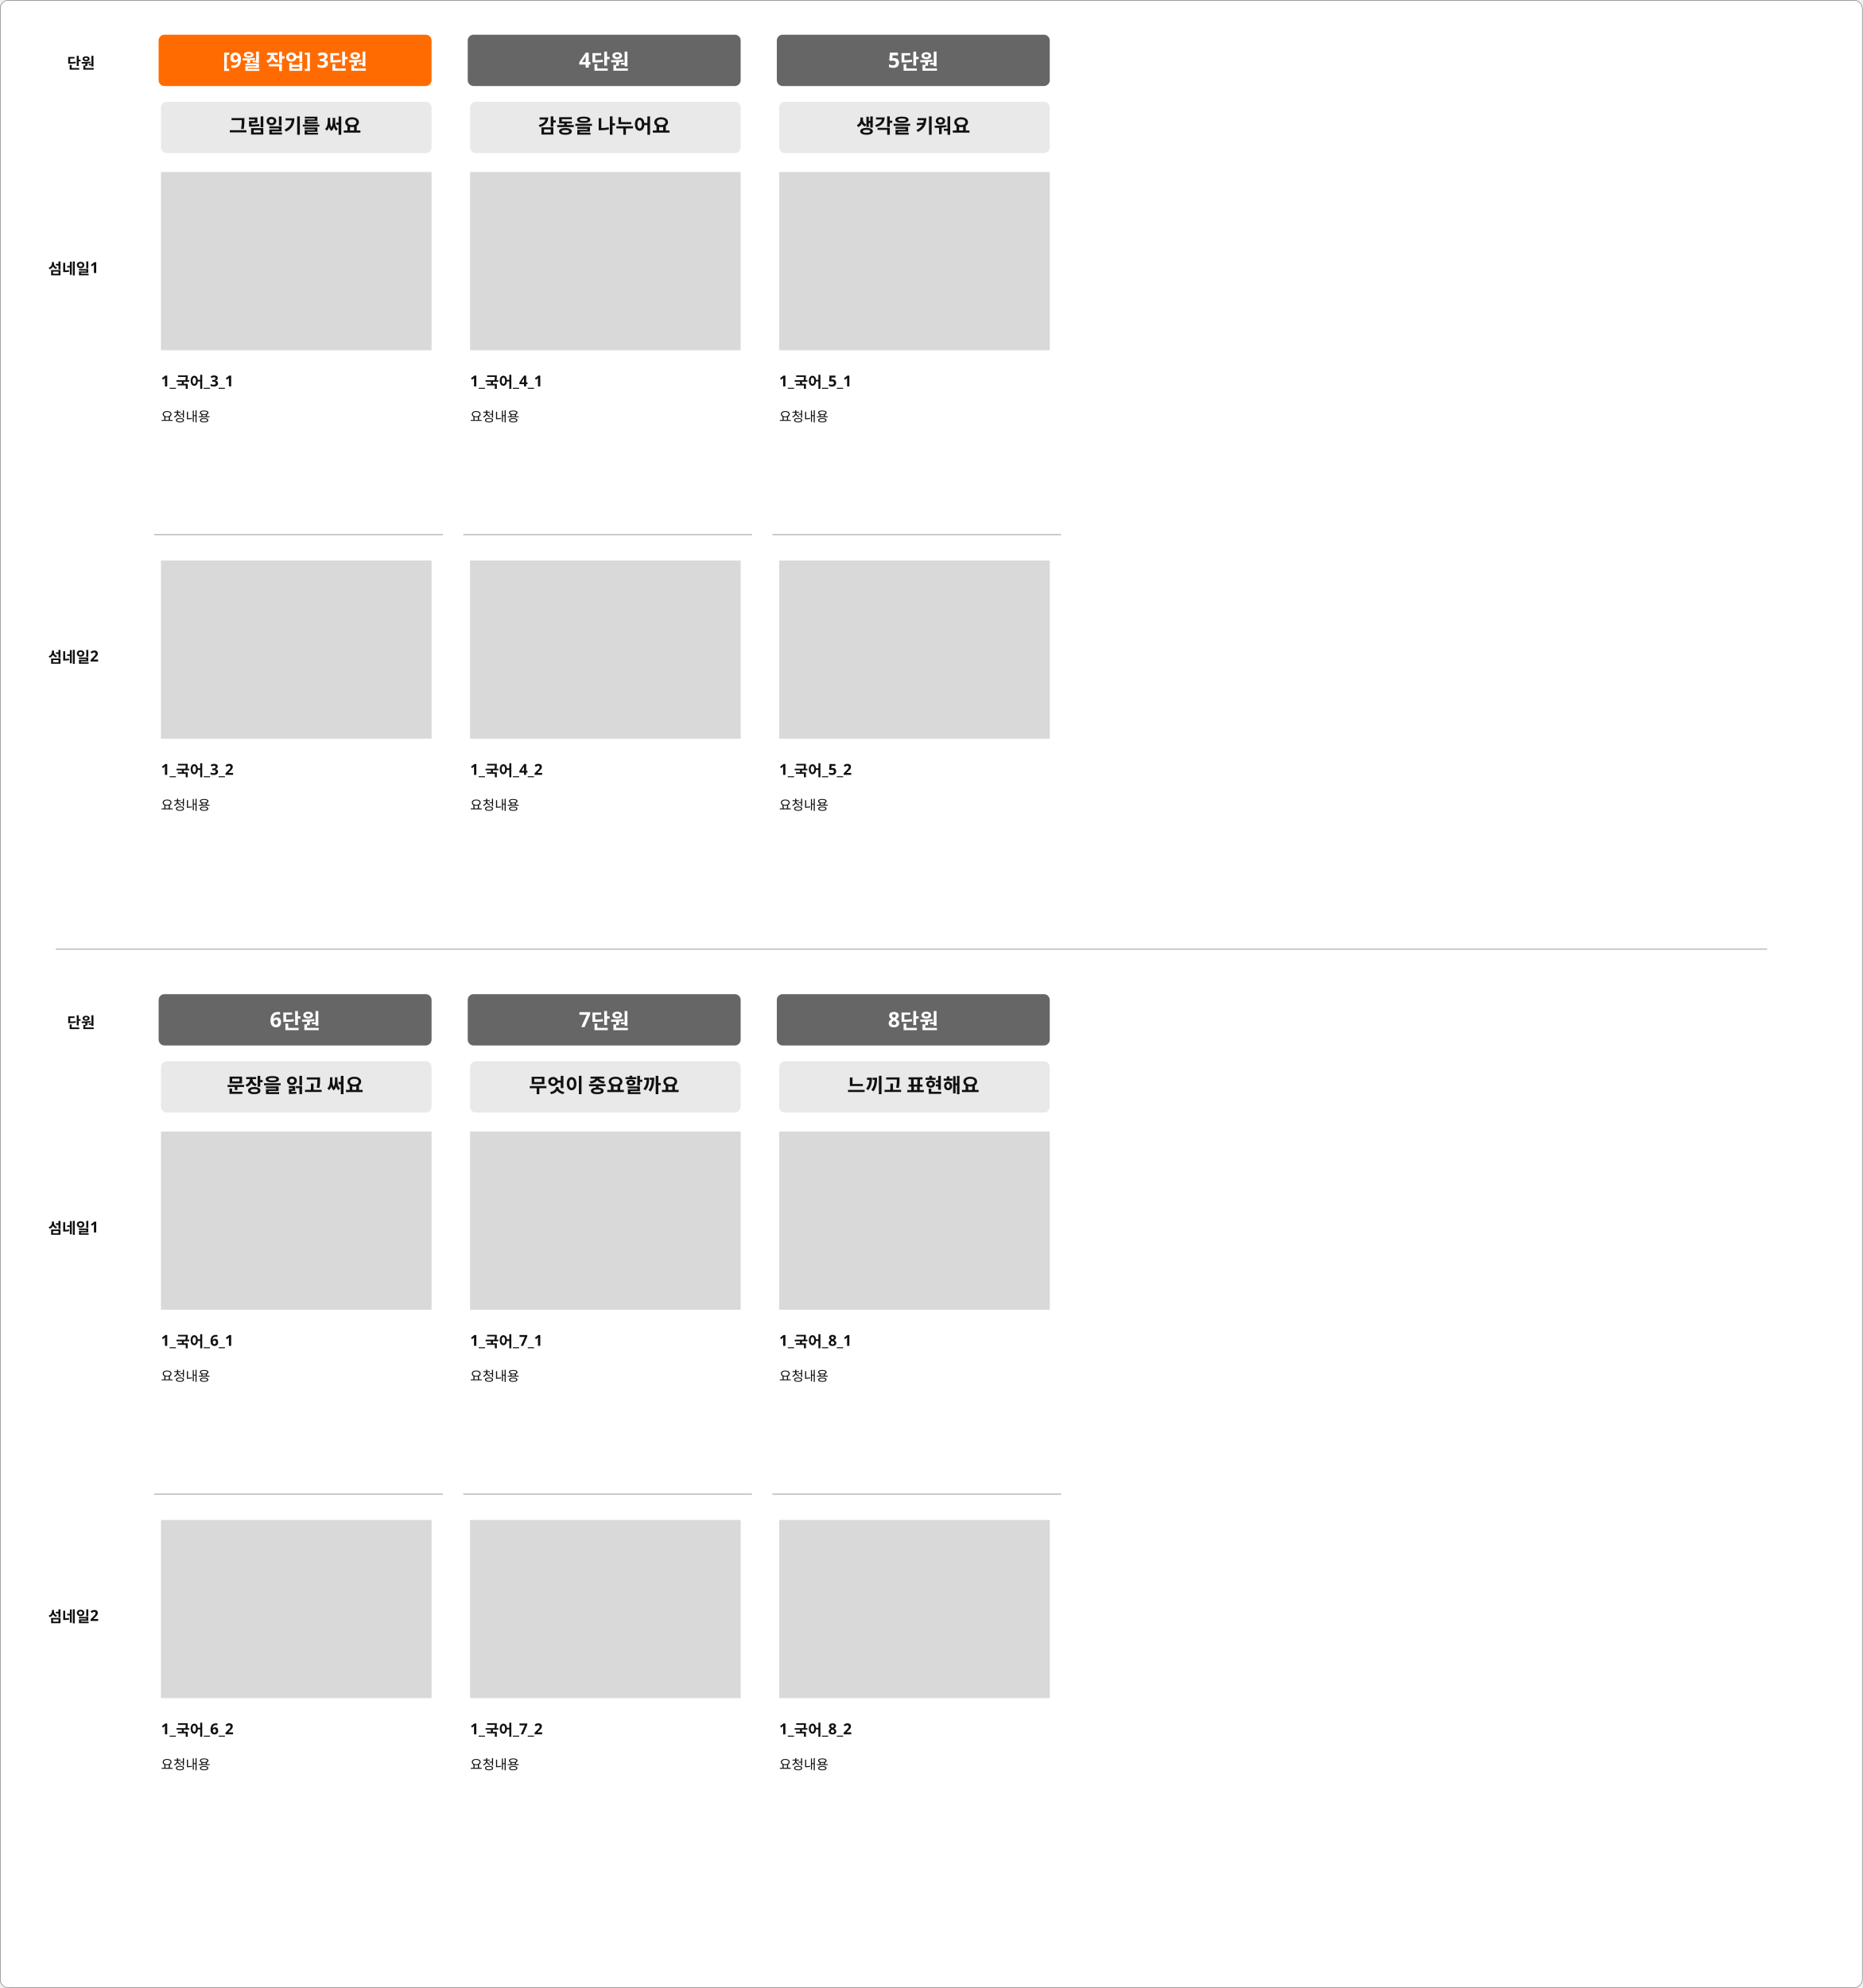
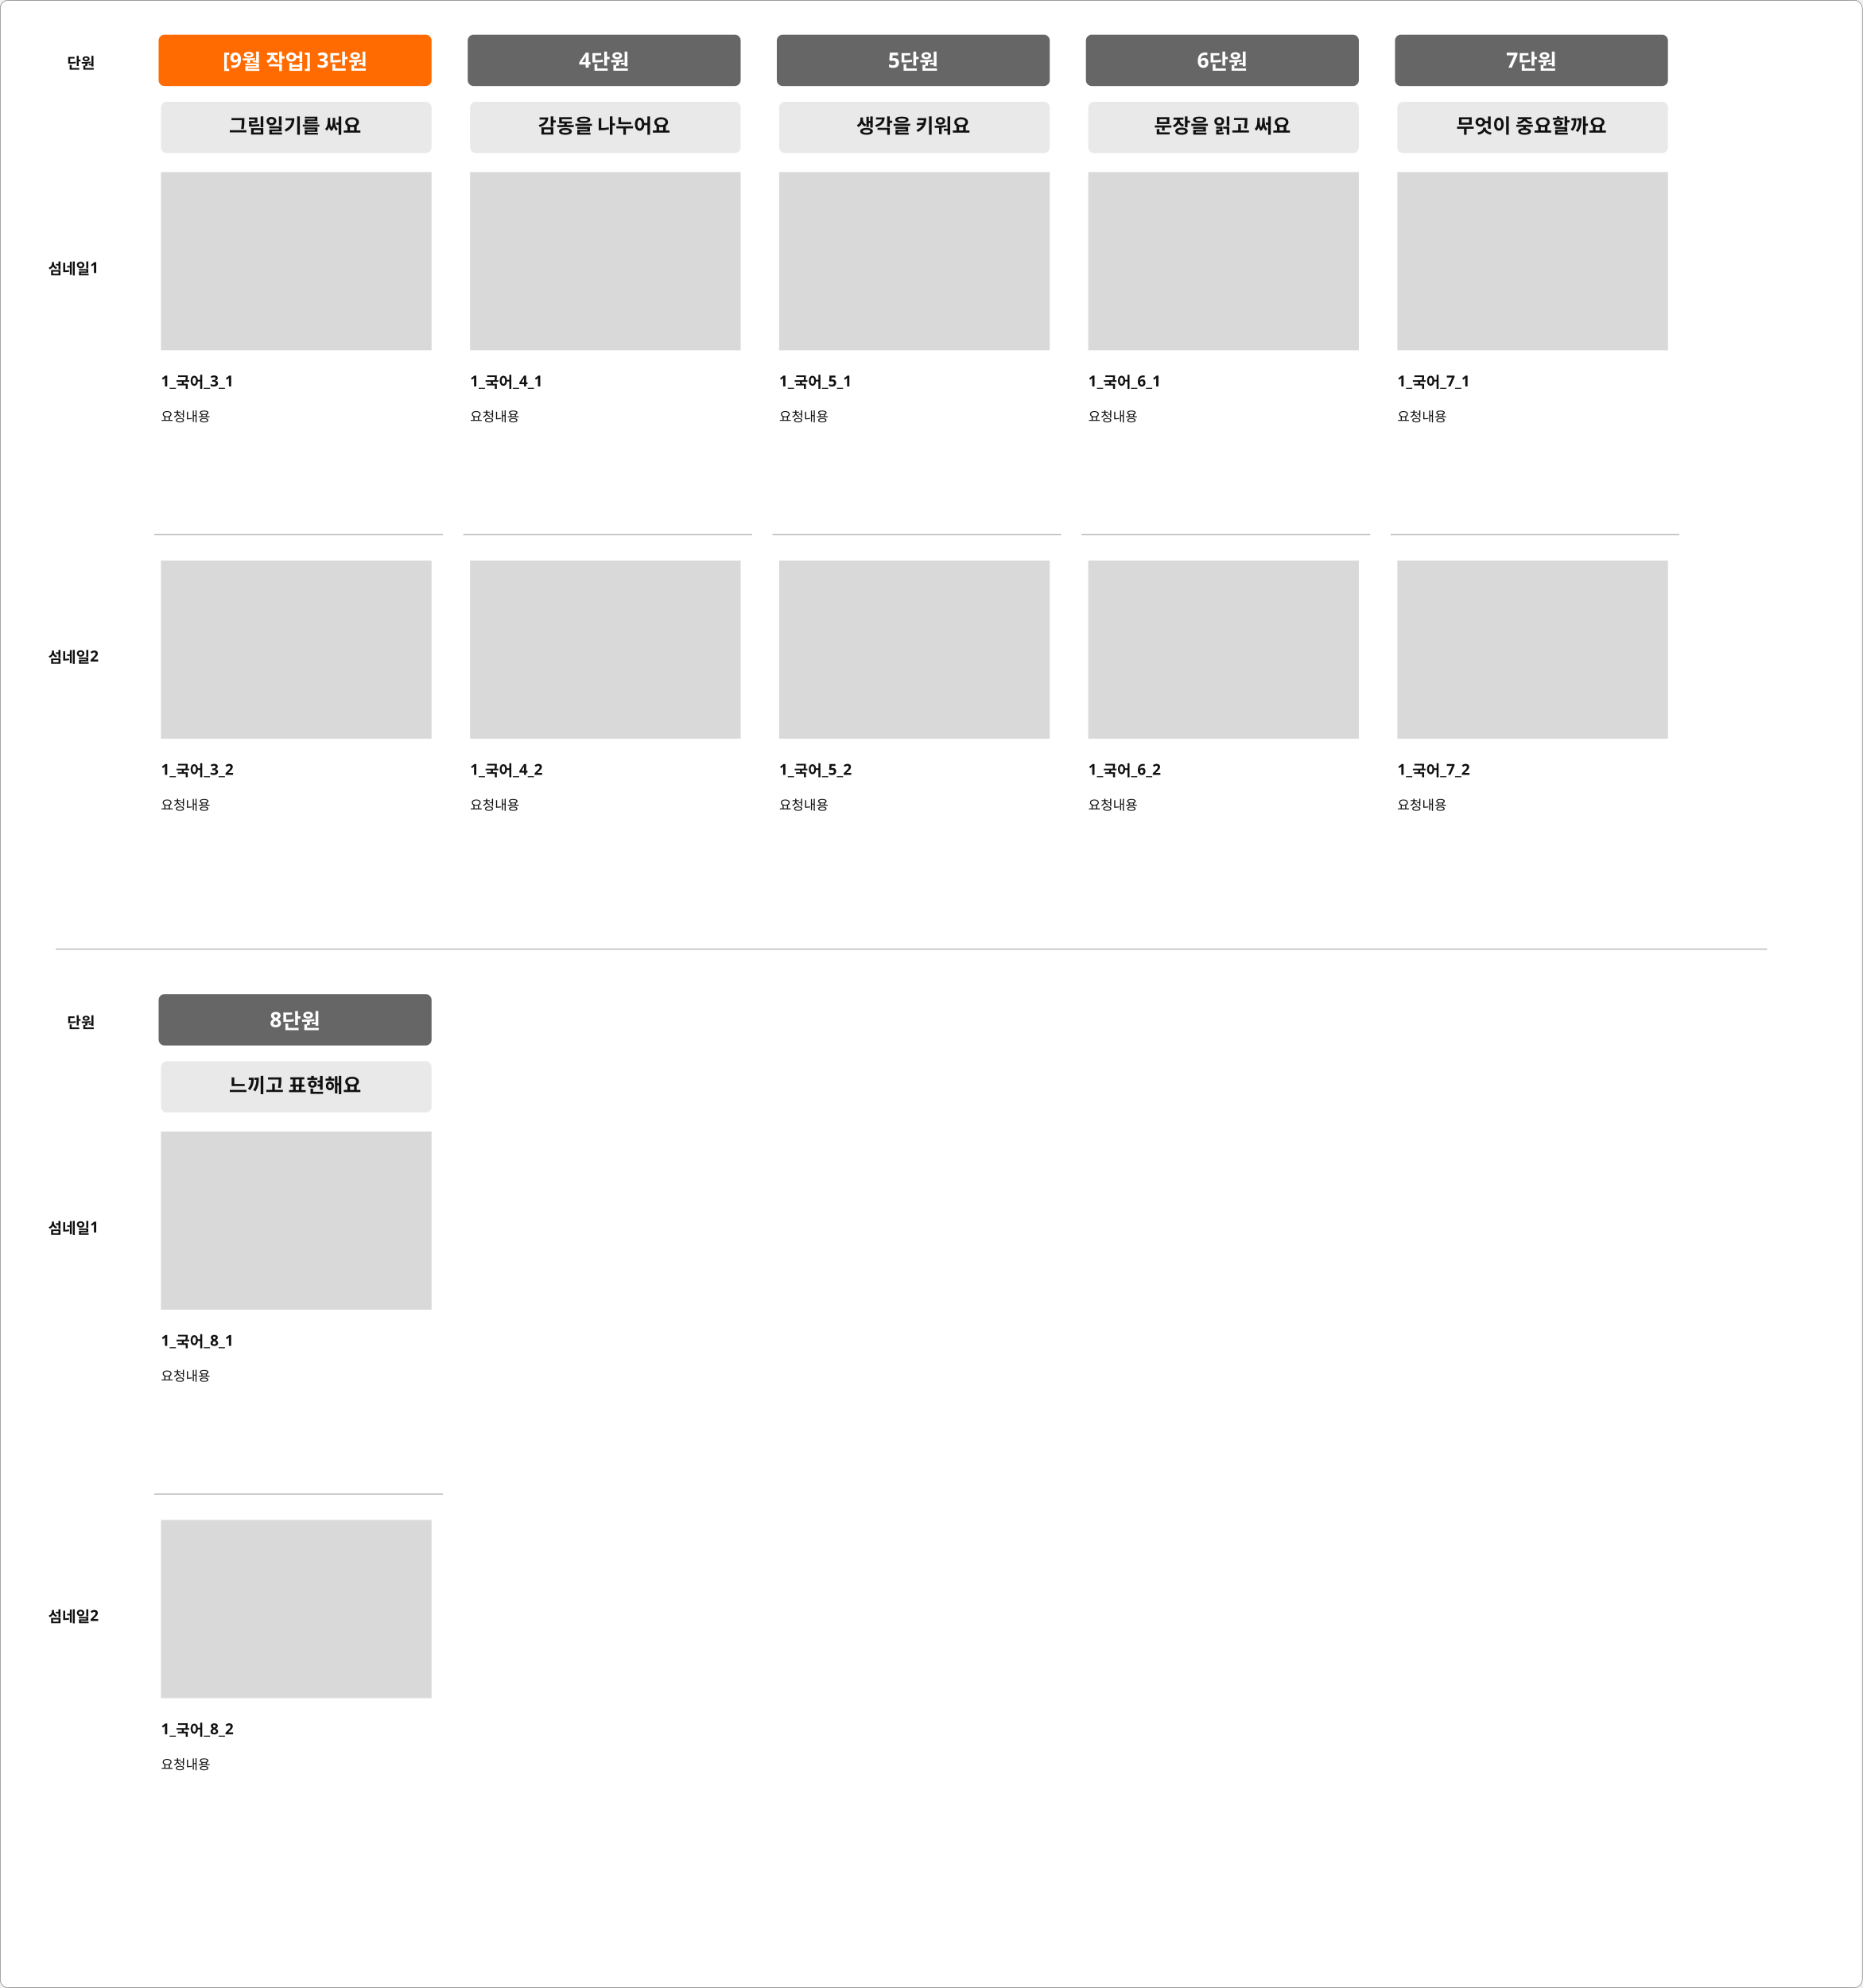
<svg xmlns="http://www.w3.org/2000/svg" width="6387" height="6817" viewBox="0 0 6387 6817" role="img" aria-labelledby="svg-title svg-desc">
  <style>
    text { font-family: 'NanumGothic', sans-serif; fill: #111111; letter-spacing: 0; }
    .unit-title { fill: #ffffff; font-size: 72px; font-weight: 700; }
    .filename { font-size: 52px; font-weight: 700; }
    .reuse-filename { fill: #8f3fab; }
    .request-label { font-size: 46px; font-weight: 400; }
    .row-label { font-size: 52px; font-weight: 700; }
  </style>
  <g id="board" data-name="작업표 배경">
    <rect id="board-background" x="0.5" y="0.5" width="6386" height="6816" rx="29.5" fill="#ffffff" stroke="#111111" />
  </g>
  <g id="labels" data-name="행 라벨">
    <g id="band-1-labels" data-name="1번째 행 라벨">
      <text id="band-1-unit-label" x="230" y="235" class="row-label">단원</text>
      <text id="band-1-thumbnail-1-label" x="165" y="940" class="row-label">섬네일1</text>
      <text id="band-1-thumbnail-2-label" x="165" y="2272" class="row-label">섬네일2</text>
    </g>
    <g id="band-2-labels" data-name="2번째 행 라벨">
      <text id="band-2-unit-label" x="230" y="3525" class="row-label">단원</text>
      <text id="band-2-thumbnail-1-label" x="165" y="4230" class="row-label">섬네일1</text>
      <text id="band-2-thumbnail-2-label" x="165" y="5562" class="row-label">섬네일2</text>
    </g>
  </g>
  <line id="band-1-major-divider" x1="191" y1="3254.5" x2="6060" y2="3254.5" stroke="#b7b7b7" stroke-width="4" />
  <g id="band-1-unit-3" data-name="[9월 작업] 3단원">
    <g id="band-1-unit-3-title" data-name="[9월 작업] 3단원 타이틀">
      <rect id="band-1-unit-3-title-background" x="544" y="119" width="936" height="176" rx="20" fill="#ff6b00" />
      <text id="band-1-unit-3-title-text" x="1012" y="232" text-anchor="middle" class="unit-title">[9월 작업] 3단원</text>
    </g>
    <g id="band-1-unit-3-item-1" data-name="그림일기를 써요">
      <g id="band-1-unit-3-item-1-name-title" data-name="그림일기를 써요 타이틀">
        <rect id="band-1-unit-3-item-1-name-background" x="552" y="349" width="928" height="176" rx="20" fill="#e9e9e9" />
        <text id="band-1-unit-3-item-1-name" x="1012" y="456.04" text-anchor="middle" style="font-size:68px;font-weight:700">
          <tspan id="band-1-unit-3-item-1-name-line-1" x="1012" dy="0">그림일기를 써요</tspan>
        </text>
      </g>
      <g id="band-1-unit-3-item-1-thumbnail-1" data-name="1_국어_3_1">
        <rect id="band-1-unit-3-item-1-thumbnail-1-placeholder" x="552" y="590" width="928" height="611" fill="#d9d9d9" />
        <text id="band-1-unit-3-item-1-thumbnail-1-filename" x="552" y="1325" class="filename">1_국어_3_1</text>
        <text id="band-1-unit-3-item-1-thumbnail-1-request" x="552" y="1445" class="request-label">요청내용</text>
      </g>
      <line id="band-1-unit-3-item-1-divider" x1="529" y1="1833.5" x2="1519" y2="1833.5" stroke="#b7b7b7" stroke-width="4" />
      <g id="band-1-unit-3-item-1-thumbnail-2" data-name="1_국어_3_2">
        <rect id="band-1-unit-3-item-1-thumbnail-2-placeholder" x="552" y="1922" width="928" height="611" fill="#d9d9d9" />
        <text id="band-1-unit-3-item-1-thumbnail-2-filename" x="552" y="2657" class="filename">1_국어_3_2</text>
        <text id="band-1-unit-3-item-1-thumbnail-2-request" x="552" y="2777" class="request-label">요청내용</text>
      </g>
    </g>
  </g>
  <g id="band-1-unit-4" data-name="4단원">
    <g id="band-1-unit-4-title" data-name="4단원 타이틀">
      <rect id="band-1-unit-4-title-background" x="1604" y="119" width="936" height="176" rx="20" fill="#666666" />
      <text id="band-1-unit-4-title-text" x="2072" y="232" text-anchor="middle" class="unit-title">4단원</text>
    </g>
    <g id="band-1-unit-4-item-1" data-name="감동을 나누어요">
      <g id="band-1-unit-4-item-1-name-title" data-name="감동을 나누어요 타이틀">
        <rect id="band-1-unit-4-item-1-name-background" x="1612" y="349" width="928" height="176" rx="20" fill="#e9e9e9" />
        <text id="band-1-unit-4-item-1-name" x="2072" y="456.04" text-anchor="middle" style="font-size:68px;font-weight:700">
          <tspan id="band-1-unit-4-item-1-name-line-1" x="2072" dy="0">감동을 나누어요</tspan>
        </text>
      </g>
      <g id="band-1-unit-4-item-1-thumbnail-1" data-name="1_국어_4_1">
        <rect id="band-1-unit-4-item-1-thumbnail-1-placeholder" x="1612" y="590" width="928" height="611" fill="#d9d9d9" />
        <text id="band-1-unit-4-item-1-thumbnail-1-filename" x="1612" y="1325" class="filename">1_국어_4_1</text>
        <text id="band-1-unit-4-item-1-thumbnail-1-request" x="1612" y="1445" class="request-label">요청내용</text>
      </g>
      <line id="band-1-unit-4-item-1-divider" x1="1589" y1="1833.5" x2="2579" y2="1833.5" stroke="#b7b7b7" stroke-width="4" />
      <g id="band-1-unit-4-item-1-thumbnail-2" data-name="1_국어_4_2">
        <rect id="band-1-unit-4-item-1-thumbnail-2-placeholder" x="1612" y="1922" width="928" height="611" fill="#d9d9d9" />
        <text id="band-1-unit-4-item-1-thumbnail-2-filename" x="1612" y="2657" class="filename">1_국어_4_2</text>
        <text id="band-1-unit-4-item-1-thumbnail-2-request" x="1612" y="2777" class="request-label">요청내용</text>
      </g>
    </g>
  </g>
  <g id="band-1-unit-5" data-name="5단원">
    <g id="band-1-unit-5-title" data-name="5단원 타이틀">
      <rect id="band-1-unit-5-title-background" x="2664" y="119" width="936" height="176" rx="20" fill="#666666" />
      <text id="band-1-unit-5-title-text" x="3132" y="232" text-anchor="middle" class="unit-title">5단원</text>
    </g>
    <g id="band-1-unit-5-item-1" data-name="생각을 키워요">
      <g id="band-1-unit-5-item-1-name-title" data-name="생각을 키워요 타이틀">
        <rect id="band-1-unit-5-item-1-name-background" x="2672" y="349" width="928" height="176" rx="20" fill="#e9e9e9" />
        <text id="band-1-unit-5-item-1-name" x="3132" y="456.04" text-anchor="middle" style="font-size:68px;font-weight:700">
          <tspan id="band-1-unit-5-item-1-name-line-1" x="3132" dy="0">생각을 키워요</tspan>
        </text>
      </g>
      <g id="band-1-unit-5-item-1-thumbnail-1" data-name="1_국어_5_1">
        <rect id="band-1-unit-5-item-1-thumbnail-1-placeholder" x="2672" y="590" width="928" height="611" fill="#d9d9d9" />
        <text id="band-1-unit-5-item-1-thumbnail-1-filename" x="2672" y="1325" class="filename">1_국어_5_1</text>
        <text id="band-1-unit-5-item-1-thumbnail-1-request" x="2672" y="1445" class="request-label">요청내용</text>
      </g>
      <line id="band-1-unit-5-item-1-divider" x1="2649" y1="1833.5" x2="3639" y2="1833.5" stroke="#b7b7b7" stroke-width="4" />
      <g id="band-1-unit-5-item-1-thumbnail-2" data-name="1_국어_5_2">
        <rect id="band-1-unit-5-item-1-thumbnail-2-placeholder" x="2672" y="1922" width="928" height="611" fill="#d9d9d9" />
        <text id="band-1-unit-5-item-1-thumbnail-2-filename" x="2672" y="2657" class="filename">1_국어_5_2</text>
        <text id="band-1-unit-5-item-1-thumbnail-2-request" x="2672" y="2777" class="request-label">요청내용</text>
      </g>
    </g>
  </g>
-   <g id="band-2-unit-6" data-name="6단원">
-     <g id="band-2-unit-6-title" data-name="6단원 타이틀">
-       <rect id="band-2-unit-6-title-background" x="544" y="3409" width="936" height="176" rx="20" fill="#666666" />
-       <text id="band-2-unit-6-title-text" x="1012" y="3522" text-anchor="middle" class="unit-title">6단원</text>
+   <g id="band-1-unit-6" data-name="6단원">
+     <g id="band-1-unit-6-title" data-name="6단원 타이틀">
+       <rect id="band-1-unit-6-title-background" x="3724" y="119" width="936" height="176" rx="20" fill="#666666" />
+       <text id="band-1-unit-6-title-text" x="4192" y="232" text-anchor="middle" class="unit-title">6단원</text>
    </g>
-     <g id="band-2-unit-6-item-1" data-name="문장을 읽고 써요">
-       <g id="band-2-unit-6-item-1-name-title" data-name="문장을 읽고 써요 타이틀">
-         <rect id="band-2-unit-6-item-1-name-background" x="552" y="3639" width="928" height="176" rx="20" fill="#e9e9e9" />
-         <text id="band-2-unit-6-item-1-name" x="1012" y="3746.04" text-anchor="middle" style="font-size:68px;font-weight:700">
-           <tspan id="band-2-unit-6-item-1-name-line-1" x="1012" dy="0">문장을 읽고 써요</tspan>
+     <g id="band-1-unit-6-item-1" data-name="문장을 읽고 써요">
+       <g id="band-1-unit-6-item-1-name-title" data-name="문장을 읽고 써요 타이틀">
+         <rect id="band-1-unit-6-item-1-name-background" x="3732" y="349" width="928" height="176" rx="20" fill="#e9e9e9" />
+         <text id="band-1-unit-6-item-1-name" x="4192" y="456.04" text-anchor="middle" style="font-size:68px;font-weight:700">
+           <tspan id="band-1-unit-6-item-1-name-line-1" x="4192" dy="0">문장을 읽고 써요</tspan>
        </text>
      </g>
-       <g id="band-2-unit-6-item-1-thumbnail-1" data-name="1_국어_6_1">
-         <rect id="band-2-unit-6-item-1-thumbnail-1-placeholder" x="552" y="3880" width="928" height="611" fill="#d9d9d9" />
-         <text id="band-2-unit-6-item-1-thumbnail-1-filename" x="552" y="4615" class="filename">1_국어_6_1</text>
-         <text id="band-2-unit-6-item-1-thumbnail-1-request" x="552" y="4735" class="request-label">요청내용</text>
+       <g id="band-1-unit-6-item-1-thumbnail-1" data-name="1_국어_6_1">
+         <rect id="band-1-unit-6-item-1-thumbnail-1-placeholder" x="3732" y="590" width="928" height="611" fill="#d9d9d9" />
+         <text id="band-1-unit-6-item-1-thumbnail-1-filename" x="3732" y="1325" class="filename">1_국어_6_1</text>
+         <text id="band-1-unit-6-item-1-thumbnail-1-request" x="3732" y="1445" class="request-label">요청내용</text>
      </g>
-       <line id="band-2-unit-6-item-1-divider" x1="529" y1="5123.5" x2="1519" y2="5123.5" stroke="#b7b7b7" stroke-width="4" />
-       <g id="band-2-unit-6-item-1-thumbnail-2" data-name="1_국어_6_2">
-         <rect id="band-2-unit-6-item-1-thumbnail-2-placeholder" x="552" y="5212" width="928" height="611" fill="#d9d9d9" />
-         <text id="band-2-unit-6-item-1-thumbnail-2-filename" x="552" y="5947" class="filename">1_국어_6_2</text>
-         <text id="band-2-unit-6-item-1-thumbnail-2-request" x="552" y="6067" class="request-label">요청내용</text>
+       <line id="band-1-unit-6-item-1-divider" x1="3709" y1="1833.5" x2="4699" y2="1833.5" stroke="#b7b7b7" stroke-width="4" />
+       <g id="band-1-unit-6-item-1-thumbnail-2" data-name="1_국어_6_2">
+         <rect id="band-1-unit-6-item-1-thumbnail-2-placeholder" x="3732" y="1922" width="928" height="611" fill="#d9d9d9" />
+         <text id="band-1-unit-6-item-1-thumbnail-2-filename" x="3732" y="2657" class="filename">1_국어_6_2</text>
+         <text id="band-1-unit-6-item-1-thumbnail-2-request" x="3732" y="2777" class="request-label">요청내용</text>
      </g>
    </g>
  </g>
-   <g id="band-2-unit-7" data-name="7단원">
-     <g id="band-2-unit-7-title" data-name="7단원 타이틀">
-       <rect id="band-2-unit-7-title-background" x="1604" y="3409" width="936" height="176" rx="20" fill="#666666" />
-       <text id="band-2-unit-7-title-text" x="2072" y="3522" text-anchor="middle" class="unit-title">7단원</text>
+   <g id="band-1-unit-7" data-name="7단원">
+     <g id="band-1-unit-7-title" data-name="7단원 타이틀">
+       <rect id="band-1-unit-7-title-background" x="4784" y="119" width="936" height="176" rx="20" fill="#666666" />
+       <text id="band-1-unit-7-title-text" x="5252" y="232" text-anchor="middle" class="unit-title">7단원</text>
    </g>
-     <g id="band-2-unit-7-item-1" data-name="무엇이 중요할까요">
-       <g id="band-2-unit-7-item-1-name-title" data-name="무엇이 중요할까요 타이틀">
-         <rect id="band-2-unit-7-item-1-name-background" x="1612" y="3639" width="928" height="176" rx="20" fill="#e9e9e9" />
-         <text id="band-2-unit-7-item-1-name" x="2072" y="3746.04" text-anchor="middle" style="font-size:68px;font-weight:700">
-           <tspan id="band-2-unit-7-item-1-name-line-1" x="2072" dy="0">무엇이 중요할까요</tspan>
+     <g id="band-1-unit-7-item-1" data-name="무엇이 중요할까요">
+       <g id="band-1-unit-7-item-1-name-title" data-name="무엇이 중요할까요 타이틀">
+         <rect id="band-1-unit-7-item-1-name-background" x="4792" y="349" width="928" height="176" rx="20" fill="#e9e9e9" />
+         <text id="band-1-unit-7-item-1-name" x="5252" y="456.04" text-anchor="middle" style="font-size:68px;font-weight:700">
+           <tspan id="band-1-unit-7-item-1-name-line-1" x="5252" dy="0">무엇이 중요할까요</tspan>
        </text>
      </g>
-       <g id="band-2-unit-7-item-1-thumbnail-1" data-name="1_국어_7_1">
-         <rect id="band-2-unit-7-item-1-thumbnail-1-placeholder" x="1612" y="3880" width="928" height="611" fill="#d9d9d9" />
-         <text id="band-2-unit-7-item-1-thumbnail-1-filename" x="1612" y="4615" class="filename">1_국어_7_1</text>
-         <text id="band-2-unit-7-item-1-thumbnail-1-request" x="1612" y="4735" class="request-label">요청내용</text>
+       <g id="band-1-unit-7-item-1-thumbnail-1" data-name="1_국어_7_1">
+         <rect id="band-1-unit-7-item-1-thumbnail-1-placeholder" x="4792" y="590" width="928" height="611" fill="#d9d9d9" />
+         <text id="band-1-unit-7-item-1-thumbnail-1-filename" x="4792" y="1325" class="filename">1_국어_7_1</text>
+         <text id="band-1-unit-7-item-1-thumbnail-1-request" x="4792" y="1445" class="request-label">요청내용</text>
      </g>
-       <line id="band-2-unit-7-item-1-divider" x1="1589" y1="5123.5" x2="2579" y2="5123.5" stroke="#b7b7b7" stroke-width="4" />
-       <g id="band-2-unit-7-item-1-thumbnail-2" data-name="1_국어_7_2">
-         <rect id="band-2-unit-7-item-1-thumbnail-2-placeholder" x="1612" y="5212" width="928" height="611" fill="#d9d9d9" />
-         <text id="band-2-unit-7-item-1-thumbnail-2-filename" x="1612" y="5947" class="filename">1_국어_7_2</text>
-         <text id="band-2-unit-7-item-1-thumbnail-2-request" x="1612" y="6067" class="request-label">요청내용</text>
+       <line id="band-1-unit-7-item-1-divider" x1="4769" y1="1833.5" x2="5759" y2="1833.5" stroke="#b7b7b7" stroke-width="4" />
+       <g id="band-1-unit-7-item-1-thumbnail-2" data-name="1_국어_7_2">
+         <rect id="band-1-unit-7-item-1-thumbnail-2-placeholder" x="4792" y="1922" width="928" height="611" fill="#d9d9d9" />
+         <text id="band-1-unit-7-item-1-thumbnail-2-filename" x="4792" y="2657" class="filename">1_국어_7_2</text>
+         <text id="band-1-unit-7-item-1-thumbnail-2-request" x="4792" y="2777" class="request-label">요청내용</text>
      </g>
    </g>
  </g>
  <g id="band-2-unit-8" data-name="8단원">
    <g id="band-2-unit-8-title" data-name="8단원 타이틀">
-       <rect id="band-2-unit-8-title-background" x="2664" y="3409" width="936" height="176" rx="20" fill="#666666" />
-       <text id="band-2-unit-8-title-text" x="3132" y="3522" text-anchor="middle" class="unit-title">8단원</text>
+       <rect id="band-2-unit-8-title-background" x="544" y="3409" width="936" height="176" rx="20" fill="#666666" />
+       <text id="band-2-unit-8-title-text" x="1012" y="3522" text-anchor="middle" class="unit-title">8단원</text>
    </g>
    <g id="band-2-unit-8-item-1" data-name="느끼고 표현해요">
      <g id="band-2-unit-8-item-1-name-title" data-name="느끼고 표현해요 타이틀">
-         <rect id="band-2-unit-8-item-1-name-background" x="2672" y="3639" width="928" height="176" rx="20" fill="#e9e9e9" />
-         <text id="band-2-unit-8-item-1-name" x="3132" y="3746.04" text-anchor="middle" style="font-size:68px;font-weight:700">
-           <tspan id="band-2-unit-8-item-1-name-line-1" x="3132" dy="0">느끼고 표현해요</tspan>
+         <rect id="band-2-unit-8-item-1-name-background" x="552" y="3639" width="928" height="176" rx="20" fill="#e9e9e9" />
+         <text id="band-2-unit-8-item-1-name" x="1012" y="3746.04" text-anchor="middle" style="font-size:68px;font-weight:700">
+           <tspan id="band-2-unit-8-item-1-name-line-1" x="1012" dy="0">느끼고 표현해요</tspan>
        </text>
      </g>
      <g id="band-2-unit-8-item-1-thumbnail-1" data-name="1_국어_8_1">
-         <rect id="band-2-unit-8-item-1-thumbnail-1-placeholder" x="2672" y="3880" width="928" height="611" fill="#d9d9d9" />
-         <text id="band-2-unit-8-item-1-thumbnail-1-filename" x="2672" y="4615" class="filename">1_국어_8_1</text>
-         <text id="band-2-unit-8-item-1-thumbnail-1-request" x="2672" y="4735" class="request-label">요청내용</text>
+         <rect id="band-2-unit-8-item-1-thumbnail-1-placeholder" x="552" y="3880" width="928" height="611" fill="#d9d9d9" />
+         <text id="band-2-unit-8-item-1-thumbnail-1-filename" x="552" y="4615" class="filename">1_국어_8_1</text>
+         <text id="band-2-unit-8-item-1-thumbnail-1-request" x="552" y="4735" class="request-label">요청내용</text>
      </g>
-       <line id="band-2-unit-8-item-1-divider" x1="2649" y1="5123.5" x2="3639" y2="5123.5" stroke="#b7b7b7" stroke-width="4" />
+       <line id="band-2-unit-8-item-1-divider" x1="529" y1="5123.5" x2="1519" y2="5123.5" stroke="#b7b7b7" stroke-width="4" />
      <g id="band-2-unit-8-item-1-thumbnail-2" data-name="1_국어_8_2">
-         <rect id="band-2-unit-8-item-1-thumbnail-2-placeholder" x="2672" y="5212" width="928" height="611" fill="#d9d9d9" />
-         <text id="band-2-unit-8-item-1-thumbnail-2-filename" x="2672" y="5947" class="filename">1_국어_8_2</text>
-         <text id="band-2-unit-8-item-1-thumbnail-2-request" x="2672" y="6067" class="request-label">요청내용</text>
+         <rect id="band-2-unit-8-item-1-thumbnail-2-placeholder" x="552" y="5212" width="928" height="611" fill="#d9d9d9" />
+         <text id="band-2-unit-8-item-1-thumbnail-2-filename" x="552" y="5947" class="filename">1_국어_8_2</text>
+         <text id="band-2-unit-8-item-1-thumbnail-2-request" x="552" y="6067" class="request-label">요청내용</text>
      </g>
    </g>
  </g>
</svg>
